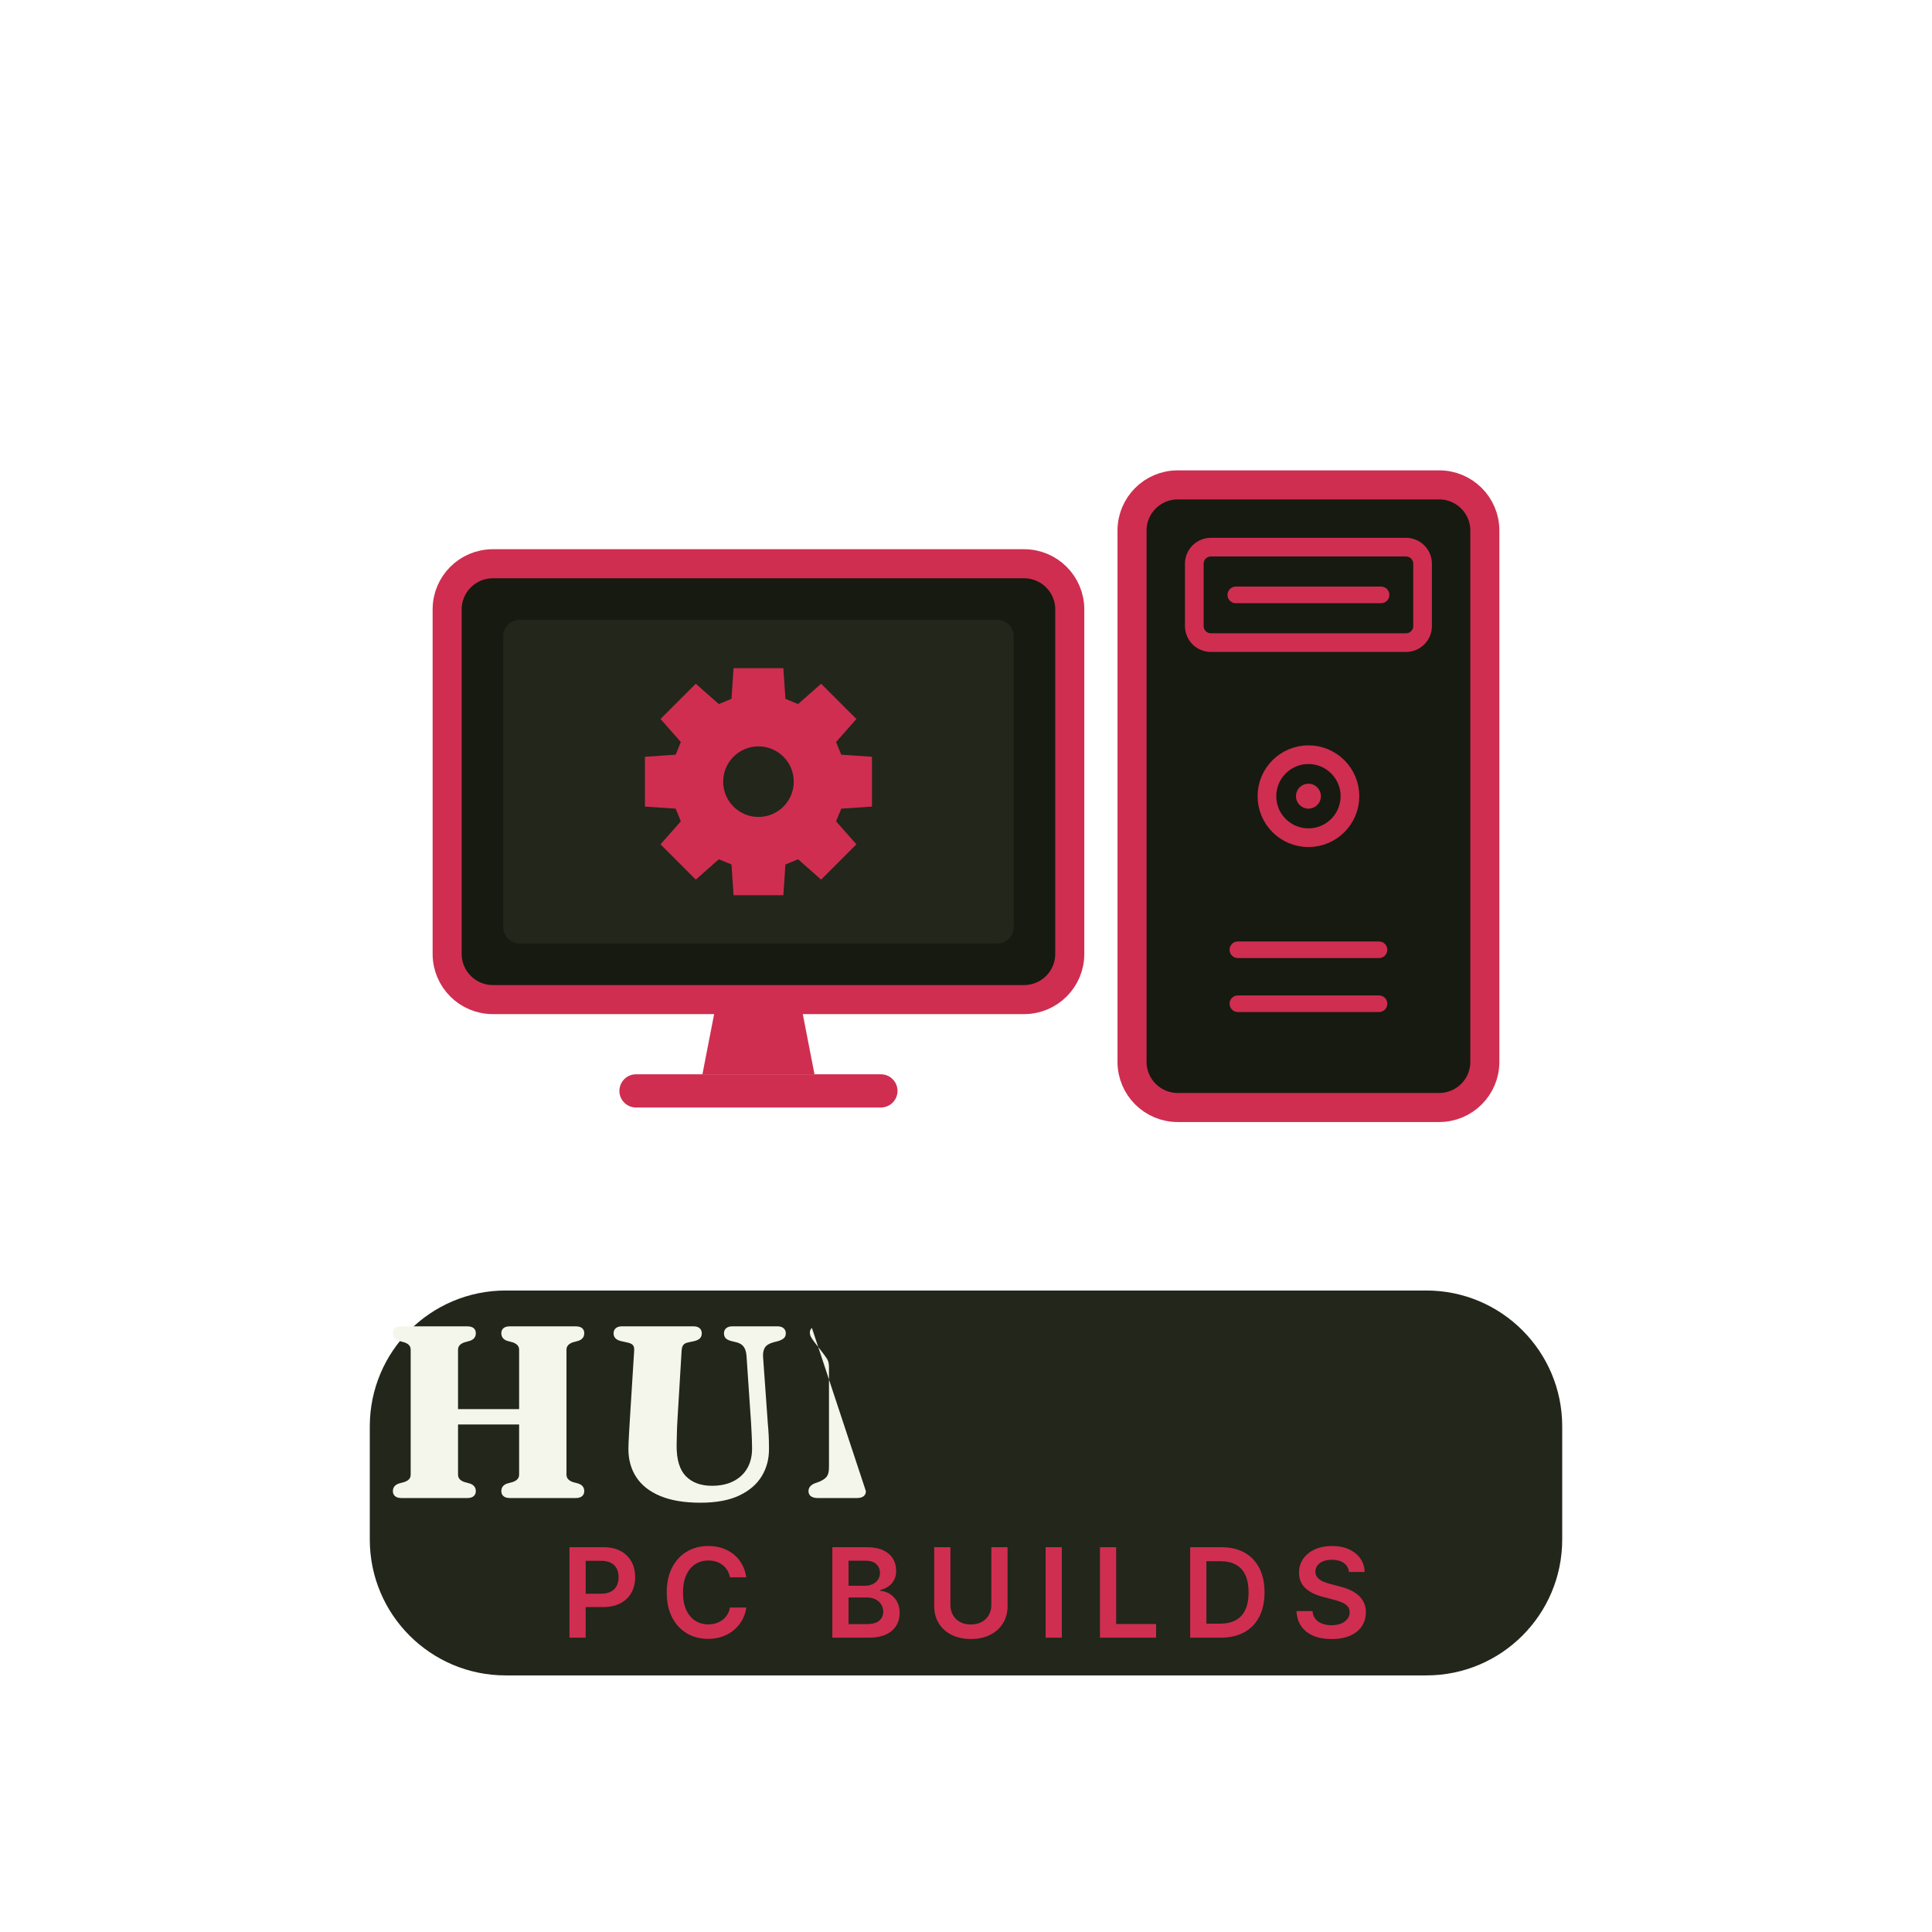
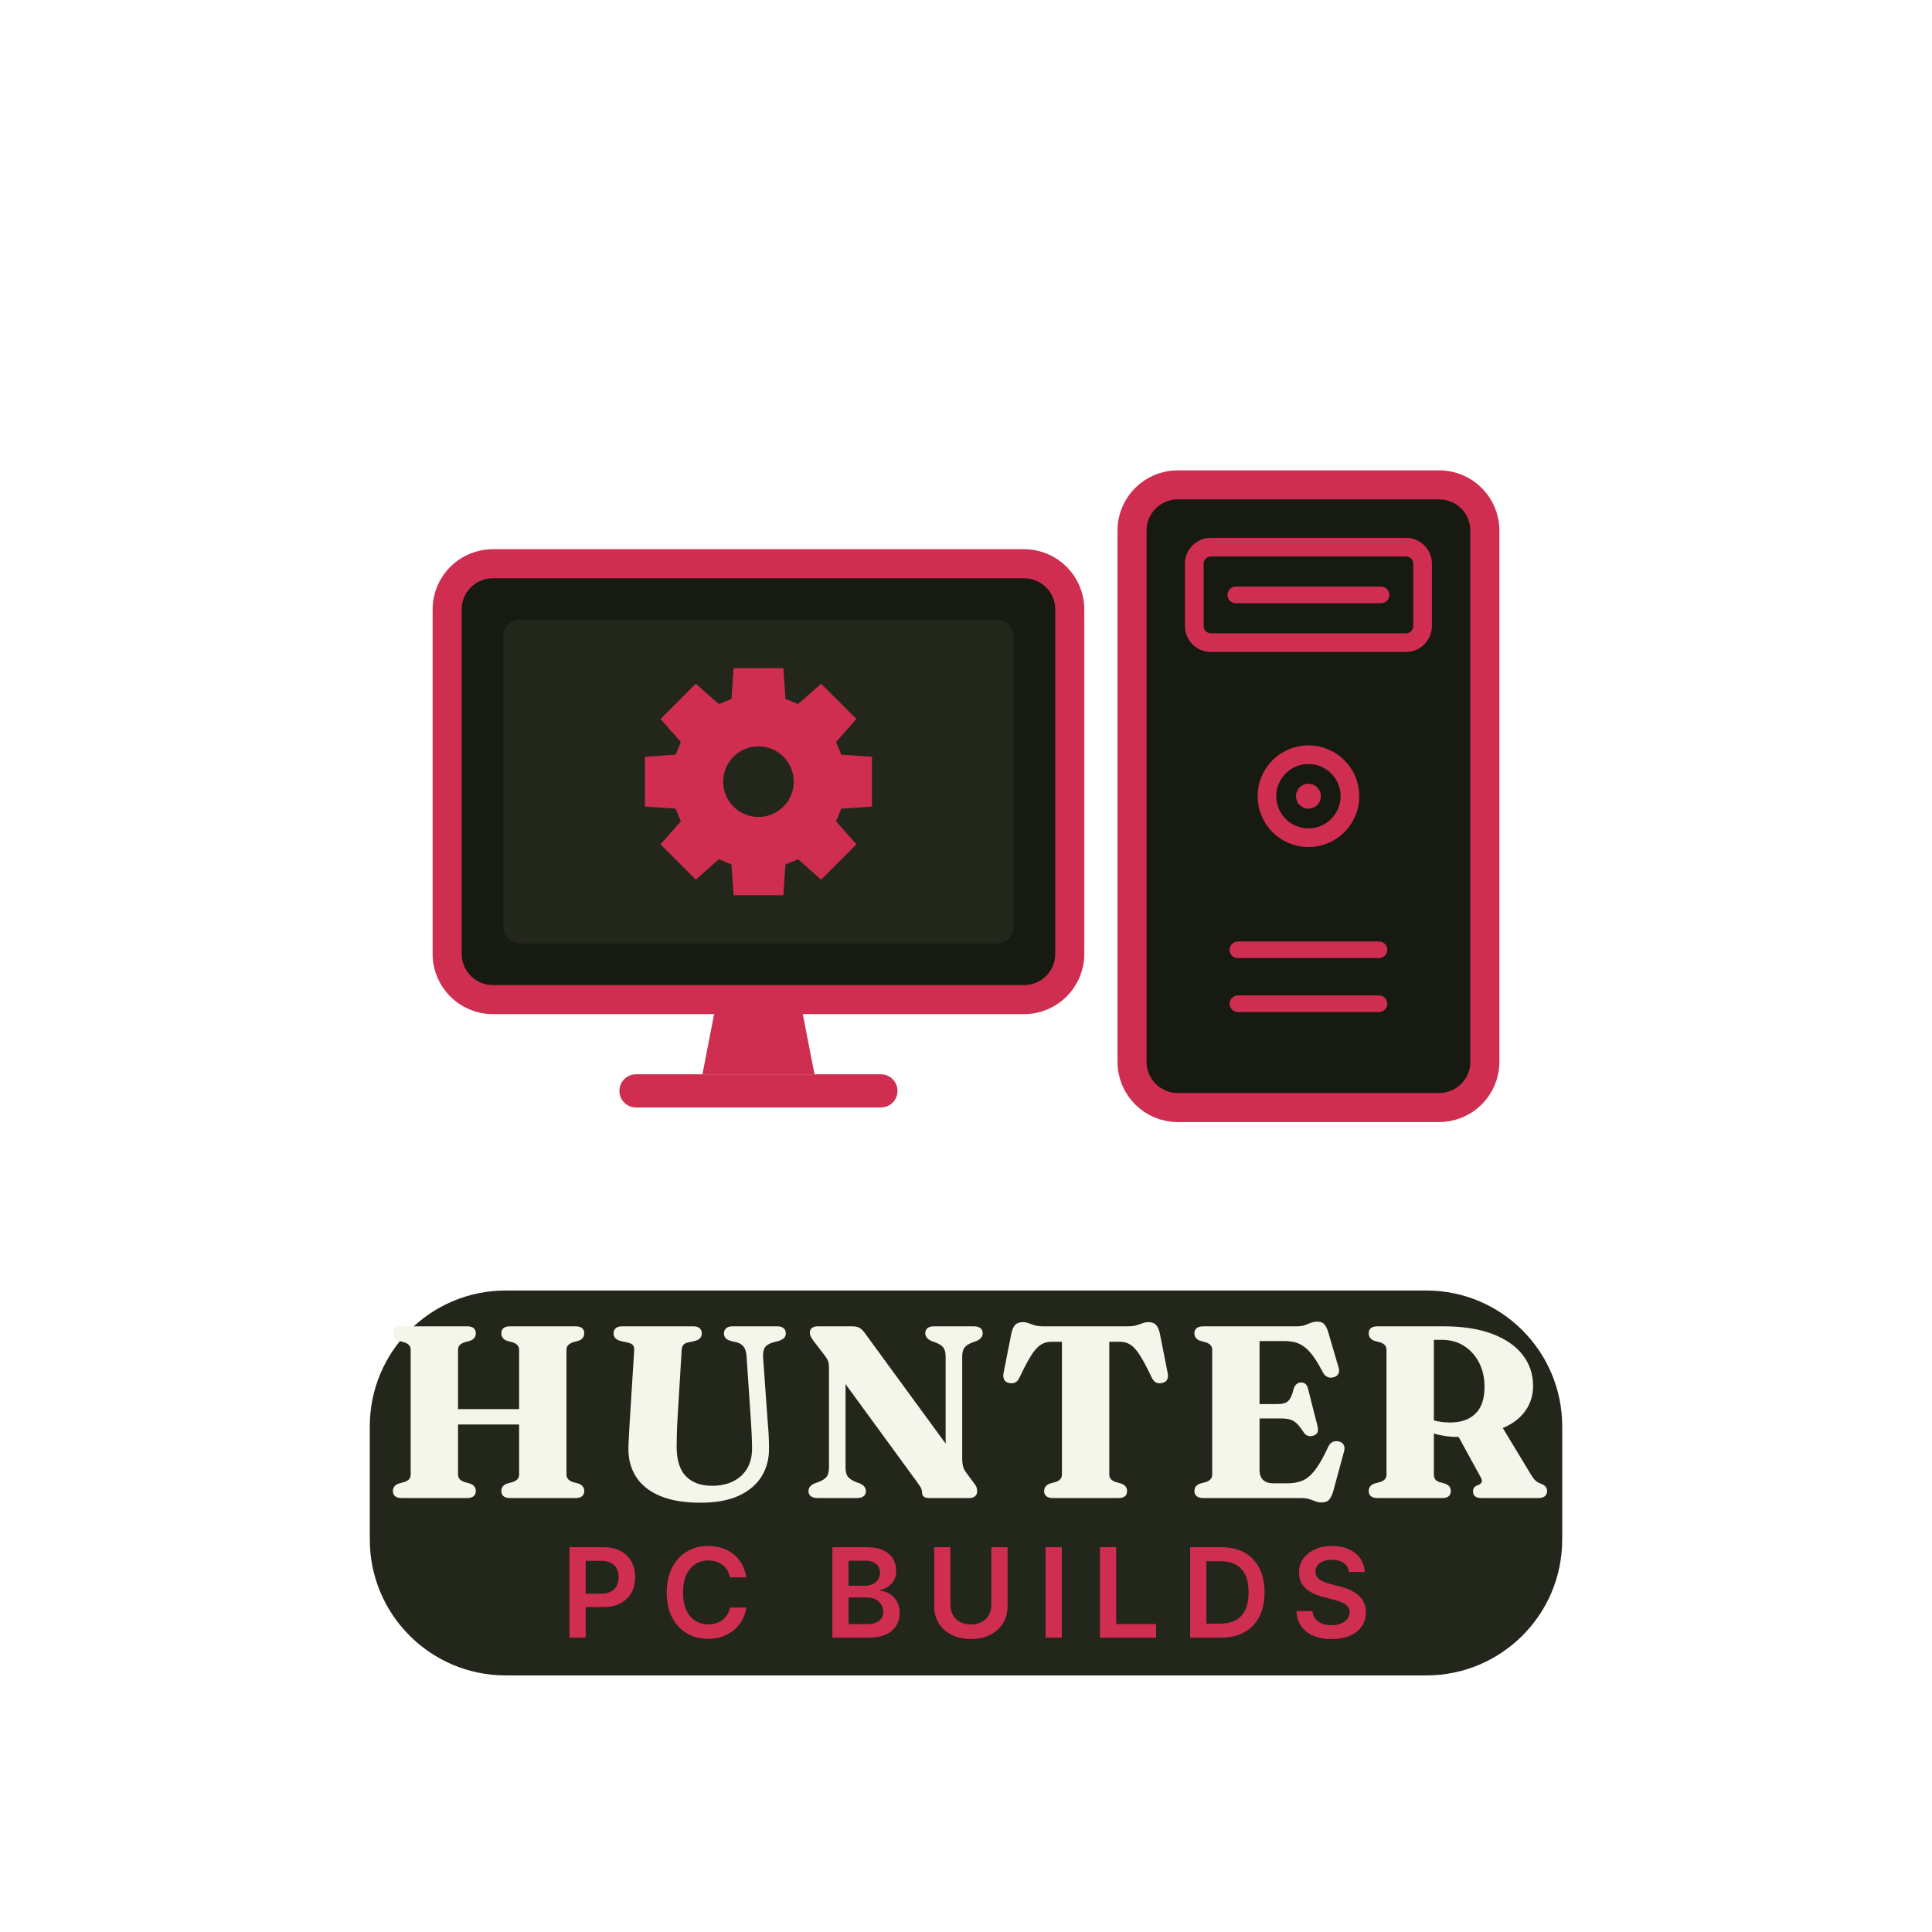
<svg xmlns="http://www.w3.org/2000/svg" viewBox="0 0 1024 1024" aria-hidden="true">
  <rect x="196" y="684" width="632" height="204" rx="72" fill="#22261b" />
  <g transform="translate(512,422) scale(1.1) translate(-465,-412)">
    <rect x="215" y="300" width="300" height="210" rx="22" fill="#171a10" stroke="#cf2e50" stroke-width="14" />
    <rect x="242" y="327" width="246" height="156" rx="8" fill="#22261b" />
    <path d="M404.9,392.0 L419.7,393.0 L419.7,417.0 L404.9,418.0 L402.4,424.1 L412.2,435.2 L395.2,452.2 L384.1,442.4 L378.0,444.9 L377.0,459.7 L353.0,459.7 L352.0,444.9 L345.9,442.4 L334.8,452.2 L317.8,435.2 L327.6,424.1 L325.1,418.0 L310.3,417.0 L310.3,393.0 L325.1,392.0 L327.6,385.9 L317.8,374.8 L334.8,357.8 L345.9,367.6 L352.0,365.1 L353.0,350.3 L377.0,350.3 L378.0,365.1 L384.1,367.6 L395.2,357.8 L412.2,374.8 L402.4,385.9Z M382,405 A17,17 0 1 0 348,405 A17,17 0 1 0 382,405Z" fill="#cf2e50" fill-rule="evenodd" />
    <path d="M345 510 H385 L392 546 H338Z" fill="#cf2e50" />
    <rect x="298" y="546" width="134" height="16" rx="8" fill="#cf2e50" />
    <rect x="545" y="262" width="170" height="300" rx="22" fill="#171a10" stroke="#cf2e50" stroke-width="14" />
    <rect x="575" y="292" width="110" height="46" rx="8" fill="none" stroke="#cf2e50" stroke-width="9" />
    <path d="M595 315 H665" stroke="#cf2e50" stroke-width="8" stroke-linecap="round" />
    <circle cx="630" cy="412" r="20" fill="none" stroke="#cf2e50" stroke-width="9" />
    <circle cx="630" cy="412" r="6" fill="#cf2e50" />
    <path d="M596 486 H664 M596 512 H664" stroke="#cf2e50" stroke-width="8" stroke-linecap="round" />
  </g>
-   <path d="M242.766 781.517Q242.766 783.012 243.611 783.955Q244.456 784.898 246.081 785.483L249.137 786.328Q252.193 787.433 252.193 790.359Q252.193 791.984 251.055 792.992Q249.917 794.0 247.512 794.0H212.923Q210.517 794.0 209.379 792.992Q208.242 791.984 208.242 790.359Q208.242 787.433 211.297 786.328L214.353 785.483Q216.044 784.898 216.856 783.955Q217.669 783.012 217.669 781.517V715.46Q217.669 713.964 216.856 713.022Q216.044 712.079 214.353 711.494L211.297 710.648Q208.242 709.543 208.242 706.617Q208.242 704.927 209.379 703.952Q210.517 702.977 212.923 702.977H247.512Q249.917 702.977 251.055 703.952Q252.193 704.927 252.193 706.617Q252.193 709.543 249.137 710.648L246.081 711.494Q244.456 712.079 243.611 713.022Q242.766 713.964 242.766 715.46V746.863H275.144V715.46Q275.144 713.964 274.299 713.022Q273.453 712.079 271.828 711.494L268.707 710.648Q265.716 709.543 265.716 706.617Q265.716 704.927 266.854 703.952Q267.992 702.977 270.398 702.977H304.922Q307.392 702.977 308.53 703.952Q309.668 704.927 309.668 706.617Q309.668 709.543 306.612 710.648L303.491 711.494Q301.931 712.079 301.086 713.022Q300.24 713.964 300.24 715.46V781.517Q300.24 783.012 301.086 783.955Q301.931 784.898 303.491 785.483L306.612 786.328Q309.668 787.433 309.668 790.359Q309.668 791.984 308.53 792.992Q307.392 794.0 304.922 794.0H270.398Q267.992 794.0 266.854 792.992Q265.716 791.984 265.716 790.359Q265.716 787.433 268.707 786.328L271.828 785.483Q273.453 784.898 274.299 783.955Q275.144 783.012 275.144 781.517V754.99H242.766Z M398.091 754.34 395.685 718.906Q395.49 715.655 394.222 713.867Q392.954 712.079 390.289 711.429L387.818 710.844Q385.542 710.258 384.632 709.283Q383.722 708.308 383.722 706.682Q383.722 704.992 384.892 703.984Q386.062 702.977 388.208 702.977H412.004Q414.15 702.977 415.32 703.984Q416.49 704.992 416.49 706.682Q416.49 708.308 415.483 709.251Q414.475 710.193 412.329 710.844L409.989 711.429Q406.478 712.404 405.34 714.354Q404.202 716.305 404.462 719.491L406.933 754.145Q407.258 757.526 407.421 760.776Q407.583 764.027 407.583 767.603Q407.713 775.795 403.78 782.329Q399.846 788.864 391.784 792.667Q383.722 796.471 371.239 796.471Q358.495 796.471 349.978 792.927Q341.461 789.384 337.235 782.915Q333.009 776.445 333.074 767.733Q333.074 766.368 333.171 764.352Q333.269 762.337 333.431 759.346Q333.594 756.355 333.854 752.129L336.13 715.72Q336.26 713.834 335.414 712.892Q334.569 711.949 332.229 711.494L329.303 710.844Q325.207 709.933 325.207 706.682Q325.207 704.992 326.377 703.984Q327.547 702.977 329.693 702.977H367.468Q369.678 702.977 370.816 703.984Q371.954 704.992 371.954 706.682Q371.954 708.308 371.011 709.316Q370.068 710.323 367.858 710.844L364.802 711.494Q363.047 711.819 362.234 712.794Q361.421 713.769 361.291 715.59L359.081 752.259Q358.82 756.55 358.755 760.061Q358.69 763.572 358.625 766.173Q358.56 777.356 363.534 782.427Q368.508 787.498 377.35 787.498Q383.982 787.498 388.761 785.06Q393.539 782.622 396.108 778.136Q398.676 773.65 398.611 767.408Q398.546 762.792 398.383 759.866Q398.221 756.94 398.091 754.34Z M458.946 790.359Q458.946 791.984 457.809 792.96Q456.671 793.935 454.265 794.0H433.265Q430.859 793.935 429.689 792.96Q428.518 791.984 428.518 790.359Q428.518 787.563 431.834 786.198L434.045 785.418Q437.036 784.182 438.206 782.622Q439.376 781.062 439.376 777.616V724.952Q439.376 722.677 438.889 721.376Q438.401 720.076 436.646 717.8L431.379 710.974Q430.144 709.283 429.689 708.34Q429.234 707.398 429.234 706.357Q429.234 704.732 430.339 703.854Q431.444 702.977H451.794Q454.005 702.977 455.468 703.757Q456.931 704.537 458.426 706.617L501.207 765.133V719.361Q501.207 716.045 500.167 714.452Q499.127 712.859 495.941 711.559L493.73 710.779Q490.414 709.283 490.414 706.617Q490.414 704.927 491.585 703.952Q492.755 702.977 495.096 702.977H516.096Q518.502 702.977 519.672 703.952Q520.842 704.927 520.842 706.617Q520.842 709.348 517.526 710.779L515.316 711.559Q512.325 712.729 511.155 714.322Q509.984 715.915 509.984 719.361V772.87Q509.984 775.21 510.375 776.933Q510.765 778.656 511.805 780.086L515.836 785.548Q517.331 787.433 517.624 788.409Q517.917 789.384 517.917 790.424Q517.917 792.049 516.811 793.025Q515.706 794.0 513.755 794.0H492.365Q488.724 794.0 488.724 791.074Q488.724 789.969 488.269 788.929Q487.814 787.888 485.798 785.158L448.154 733.599V777.681Q448.154 780.867 449.226 782.46Q450.299 784.052 453.42 785.418L455.63 786.198Q458.946 787.628 458.946 790.359Z M552.961 702.977H597.822Q600.553 702.977 602.373 702.424Q604.194 701.871 605.624 701.319Q607.055 700.766 608.615 700.766Q611.216 700.766 612.548 702.034Q613.881 703.302 614.661 706.357L618.888 727.748Q619.343 729.958 618.562 731.324Q617.782 732.689 615.897 733.014Q614.141 733.404 612.809 732.787Q611.476 732.169 610.5 730.284Q606.859 722.547 604.259 718.451Q601.658 714.354 599.22 712.762Q596.782 711.169 593.596 711.169H587.94V781.517Q587.94 783.012 588.785 783.955Q589.63 784.898 591.255 785.483L594.311 786.328Q597.367 787.433 597.367 790.359Q597.367 794.0 592.686 794.0H558.097Q555.691 794.0 554.553 792.992Q553.416 791.984 553.416 790.359Q553.416 787.433 556.471 786.328L559.527 785.483Q561.218 784.898 562.03 783.955Q562.843 783.012 562.843 781.517V711.169H557.187Q554.066 711.169 551.595 712.762Q549.125 714.354 546.524 718.451Q543.923 722.547 540.282 730.284Q539.372 732.169 538.007 732.787Q536.641 733.404 534.886 733.014Q533.065 732.689 532.285 731.324Q531.505 729.958 531.895 727.748L536.121 706.357Q536.901 703.302 538.234 702.034Q539.567 700.766 542.168 700.766Q543.728 700.766 545.159 701.319Q546.589 701.871 548.409 702.424Q550.23 702.977 552.961 702.977Z M633.061 706.617Q633.061 704.927 634.232 703.952Q635.402 702.977 637.807 702.977H687.155Q689.821 702.977 691.544 702.359Q693.267 701.741 694.795 701.124Q696.323 700.506 698.273 700.506Q700.679 700.506 701.914 701.871Q703.149 703.237 704.06 706.292L709.456 724.757Q710.041 726.708 709.423 728.008Q708.806 729.308 707.115 729.893Q705.165 730.544 703.604 729.828Q702.044 729.113 701.069 727.228Q698.403 722.091 696.062 718.873Q693.722 715.655 691.381 713.899Q689.041 712.144 686.408 711.461Q683.774 710.779 680.393 710.779H667.585V744.197H677.013Q681.044 744.197 682.767 742.572Q684.49 740.946 685.595 736.395Q686.115 734.51 687.123 733.664Q688.13 732.819 689.496 732.754Q692.487 732.689 693.267 736.005L698.338 755.965Q698.793 758.046 698.273 759.216Q697.753 760.386 696.193 760.906Q694.632 761.427 693.299 761.036Q691.966 760.646 690.991 759.216Q689.041 756.16 687.415 754.567Q685.79 752.974 683.774 752.389Q681.759 751.804 678.638 751.804H667.585V779.111Q667.585 782.622 669.471 784.41Q671.356 786.198 675.062 786.198H682.344Q686.96 786.198 690.439 784.703Q693.917 783.207 697.135 778.981Q700.354 774.755 704.06 766.693Q704.905 764.938 706.27 764.287Q707.635 763.637 709.326 763.962Q711.276 764.287 712.122 765.685Q712.967 767.083 712.382 769.229L706.595 790.554Q705.685 793.48 704.417 794.91Q703.149 796.341 700.484 796.341Q698.793 796.341 697.298 795.755Q695.802 795.17 694.047 794.585Q692.292 794.0 689.691 794.0H637.807Q635.402 794.0 634.232 792.992Q633.061 791.984 633.061 790.359Q633.061 787.433 636.117 786.328L639.238 785.483Q640.863 784.898 641.676 783.955Q642.489 783.012 642.489 781.517V715.46Q642.489 713.964 641.676 713.022Q640.863 712.079 639.238 711.494L636.117 710.648Q633.061 709.543 633.061 706.617Z M812.573 734.575Q812.573 740.686 809.777 745.693Q806.981 750.699 801.845 754.08Q799.374 755.705 796.513 756.875L811.532 781.712Q812.703 783.662 813.808 784.703Q814.913 785.743 816.734 786.393Q818.554 787.108 819.269 788.018Q819.984 788.929 819.984 790.359Q819.984 791.984 818.847 792.992Q817.709 794.0 815.238 794.0H785.201Q780.714 794.0 780.714 790.359Q780.714 789.449 781.137 788.734Q781.56 788.018 782.6 787.433L783.965 786.913Q785.201 786.133 785.396 785.255Q785.591 784.378 784.68 782.752L773.107 761.622Q773.042 761.622 773.042 761.622Q769.011 761.622 765.5 761.036Q762.51 760.581 759.974 759.801V781.452Q759.974 783.012 760.624 783.955Q761.274 784.898 762.77 785.483L765.891 786.328Q767.711 787.108 768.329 788.018Q768.946 788.929 768.946 790.359Q768.946 794.0 764.265 794.0H730.131Q727.726 794.0 726.588 792.992Q725.45 791.984 725.45 790.359Q725.45 787.433 728.441 786.328L731.562 785.483Q733.252 784.898 734.065 783.955Q734.878 783.012 734.878 781.452V715.46Q734.878 713.964 734.065 713.022Q733.252 712.079 731.562 711.494L728.441 710.648Q725.45 709.543 725.45 706.617Q725.45 704.927 726.588 703.952Q727.726 702.977 730.131 702.977H765.045Q780.389 702.977 790.987 707.008Q801.585 711.039 807.079 718.158Q812.573 725.277 812.573 734.575ZM759.974 752.844Q761.404 753.299 762.965 753.495Q765.565 753.95 768.686 753.95Q777.203 753.95 782.015 749.268Q786.826 744.587 786.826 735.095Q786.826 727.813 783.933 722.189Q781.039 716.565 775.936 713.347Q770.832 710.128 764.07 710.128H759.974Z" fill="#f4f6eb" />
+   <path d="M242.766 781.517Q242.766 783.012 243.611 783.955Q244.456 784.898 246.081 785.483L249.137 786.328Q252.193 787.433 252.193 790.359Q252.193 791.984 251.055 792.992Q249.917 794.0 247.512 794.0H212.923Q210.517 794.0 209.379 792.992Q208.242 791.984 208.242 790.359Q208.242 787.433 211.297 786.328L214.353 785.483Q216.044 784.898 216.856 783.955Q217.669 783.012 217.669 781.517V715.46Q217.669 713.964 216.856 713.022Q216.044 712.079 214.353 711.494L211.297 710.648Q208.242 709.543 208.242 706.617Q208.242 704.927 209.379 703.952Q210.517 702.977 212.923 702.977H247.512Q249.917 702.977 251.055 703.952Q252.193 704.927 252.193 706.617Q252.193 709.543 249.137 710.648L246.081 711.494Q244.456 712.079 243.611 713.022Q242.766 713.964 242.766 715.46V746.863H275.144V715.46Q275.144 713.964 274.299 713.022Q273.453 712.079 271.828 711.494L268.707 710.648Q265.716 709.543 265.716 706.617Q265.716 704.927 266.854 703.952Q267.992 702.977 270.398 702.977H304.922Q307.392 702.977 308.53 703.952Q309.668 704.927 309.668 706.617Q309.668 709.543 306.612 710.648L303.491 711.494Q301.931 712.079 301.086 713.022Q300.24 713.964 300.24 715.46V781.517Q300.24 783.012 301.086 783.955Q301.931 784.898 303.491 785.483L306.612 786.328Q309.668 787.433 309.668 790.359Q309.668 791.984 308.53 792.992Q307.392 794.0 304.922 794.0H270.398Q267.992 794.0 266.854 792.992Q265.716 791.984 265.716 790.359Q265.716 787.433 268.707 786.328L271.828 785.483Q273.453 784.898 274.299 783.955Q275.144 783.012 275.144 781.517V754.99H242.766Z M398.091 754.34 395.685 718.906Q395.49 715.655 394.222 713.867Q392.954 712.079 390.289 711.429L387.818 710.844Q385.542 710.258 384.632 709.283Q383.722 708.308 383.722 706.682Q383.722 704.992 384.892 703.984Q386.062 702.977 388.208 702.977H412.004Q414.15 702.977 415.32 703.984Q416.49 704.992 416.49 706.682Q416.49 708.308 415.483 709.251Q414.475 710.193 412.329 710.844L409.989 711.429Q406.478 712.404 405.34 714.354Q404.202 716.305 404.462 719.491L406.933 754.145Q407.258 757.526 407.421 760.776Q407.583 764.027 407.583 767.603Q407.713 775.795 403.78 782.329Q399.846 788.864 391.784 792.667Q383.722 796.471 371.239 796.471Q358.495 796.471 349.978 792.927Q341.461 789.384 337.235 782.915Q333.009 776.445 333.074 767.733Q333.074 766.368 333.171 764.352Q333.269 762.337 333.431 759.346Q333.594 756.355 333.854 752.129L336.13 715.72Q336.26 713.834 335.414 712.892Q334.569 711.949 332.229 711.494L329.303 710.844Q325.207 709.933 325.207 706.682Q325.207 704.992 326.377 703.984Q327.547 702.977 329.693 702.977H367.468Q369.678 702.977 370.816 703.984Q371.954 704.992 371.954 706.682Q371.954 708.308 371.011 709.316Q370.068 710.323 367.858 710.844L364.802 711.494Q363.047 711.819 362.234 712.794Q361.421 713.769 361.291 715.59L359.081 752.259Q358.82 756.55 358.755 760.061Q358.69 763.572 358.625 766.173Q358.56 777.356 363.534 782.427Q368.508 787.498 377.35 787.498Q383.982 787.498 388.761 785.06Q393.539 782.622 396.108 778.136Q398.676 773.65 398.611 767.408Q398.546 762.792 398.383 759.866Q398.221 756.94 398.091 754.34Z M458.946 790.359Q458.946 791.984 457.809 792.96Q456.671 793.935 454.265 794.0H433.265Q430.859 793.935 429.689 792.96Q428.518 791.984 428.518 790.359Q428.518 787.563 431.834 786.198L434.045 785.418Q437.036 784.182 438.206 782.622Q439.376 781.062 439.376 777.616V724.952Q439.376 722.677 438.889 721.376Q438.401 720.076 436.646 717.8L431.379 710.974Q430.144 709.283 429.689 708.34Q429.234 707.398 429.234 706.357Q429.234 704.732 430.339 703.854Q431.444 702.977 433.265 702.977H451.794Q454.005 702.977 455.468 703.757Q456.931 704.537 458.426 706.617L501.207 765.133V719.361Q501.207 716.045 500.167 714.452Q499.127 712.859 495.941 711.559L493.73 710.779Q490.414 709.283 490.414 706.617Q490.414 704.927 491.585 703.952Q492.755 702.977 495.096 702.977H516.096Q518.502 702.977 519.672 703.952Q520.842 704.927 520.842 706.617Q520.842 709.348 517.526 710.779L515.316 711.559Q512.325 712.729 511.155 714.322Q509.984 715.915 509.984 719.361V772.87Q509.984 775.21 510.375 776.933Q510.765 778.656 511.805 780.086L515.836 785.548Q517.331 787.433 517.624 788.409Q517.917 789.384 517.917 790.424Q517.917 792.049 516.811 793.025Q515.706 794.0 513.755 794.0H492.365Q488.724 794.0 488.724 791.074Q488.724 789.969 488.269 788.929Q487.814 787.888 485.798 785.158L448.154 733.599V777.681Q448.154 780.867 449.226 782.46Q450.299 784.052 453.42 785.418L455.63 786.198Q458.946 787.628 458.946 790.359Z M552.961 702.977H597.822Q600.553 702.977 602.373 702.424Q604.194 701.871 605.624 701.319Q607.055 700.766 608.615 700.766Q611.216 700.766 612.548 702.034Q613.881 703.302 614.661 706.357L618.888 727.748Q619.343 729.958 618.562 731.324Q617.782 732.689 615.897 733.014Q614.141 733.404 612.809 732.787Q611.476 732.169 610.5 730.284Q606.859 722.547 604.259 718.451Q601.658 714.354 599.22 712.762Q596.782 711.169 593.596 711.169H587.94V781.517Q587.94 783.012 588.785 783.955Q589.63 784.898 591.255 785.483L594.311 786.328Q597.367 787.433 597.367 790.359Q597.367 794.0 592.686 794.0H558.097Q555.691 794.0 554.553 792.992Q553.416 791.984 553.416 790.359Q553.416 787.433 556.471 786.328L559.527 785.483Q561.218 784.898 562.03 783.955Q562.843 783.012 562.843 781.517V711.169H557.187Q554.066 711.169 551.595 712.762Q549.125 714.354 546.524 718.451Q543.923 722.547 540.282 730.284Q539.372 732.169 538.007 732.787Q536.641 733.404 534.886 733.014Q533.065 732.689 532.285 731.324Q531.505 729.958 531.895 727.748L536.121 706.357Q536.901 703.302 538.234 702.034Q539.567 700.766 542.168 700.766Q543.728 700.766 545.159 701.319Q546.589 701.871 548.409 702.424Q550.23 702.977 552.961 702.977Z M633.061 706.617Q633.061 704.927 634.232 703.952Q635.402 702.977 637.807 702.977H687.155Q689.821 702.977 691.544 702.359Q693.267 701.741 694.795 701.124Q696.323 700.506 698.273 700.506Q700.679 700.506 701.914 701.871Q703.149 703.237 704.06 706.292L709.456 724.757Q710.041 726.708 709.423 728.008Q708.806 729.308 707.115 729.893Q705.165 730.544 703.604 729.828Q702.044 729.113 701.069 727.228Q698.403 722.091 696.062 718.873Q693.722 715.655 691.381 713.899Q689.041 712.144 686.408 711.461Q683.774 710.779 680.393 710.779H667.585V744.197H677.013Q681.044 744.197 682.767 742.572Q684.49 740.946 685.595 736.395Q686.115 734.51 687.123 733.664Q688.13 732.819 689.496 732.754Q692.487 732.689 693.267 736.005L698.338 755.965Q698.793 758.046 698.273 759.216Q697.753 760.386 696.193 760.906Q694.632 761.427 693.299 761.036Q691.966 760.646 690.991 759.216Q689.041 756.16 687.415 754.567Q685.79 752.974 683.774 752.389Q681.759 751.804 678.638 751.804H667.585V779.111Q667.585 782.622 669.471 784.41Q671.356 786.198 675.062 786.198H682.344Q686.96 786.198 690.439 784.703Q693.917 783.207 697.135 778.981Q700.354 774.755 704.06 766.693Q704.905 764.938 706.27 764.287Q707.635 763.637 709.326 763.962Q711.276 764.287 712.122 765.685Q712.967 767.083 712.382 769.229L706.595 790.554Q705.685 793.48 704.417 794.91Q703.149 796.341 700.484 796.341Q698.793 796.341 697.298 795.755Q695.802 795.17 694.047 794.585Q692.292 794.0 689.691 794.0H637.807Q635.402 794.0 634.232 792.992Q633.061 791.984 633.061 790.359Q633.061 787.433 636.117 786.328L639.238 785.483Q640.863 784.898 641.676 783.955Q642.489 783.012 642.489 781.517V715.46Q642.489 713.964 641.676 713.022Q640.863 712.079 639.238 711.494L636.117 710.648Q633.061 709.543 633.061 706.617Z M812.573 734.575Q812.573 740.686 809.777 745.693Q806.981 750.699 801.845 754.08Q799.374 755.705 796.513 756.875L811.532 781.712Q812.703 783.662 813.808 784.703Q814.913 785.743 816.734 786.393Q818.554 787.108 819.269 788.018Q819.984 788.929 819.984 790.359Q819.984 791.984 818.847 792.992Q817.709 794.0 815.238 794.0H785.201Q780.714 794.0 780.714 790.359Q780.714 789.449 781.137 788.734Q781.56 788.018 782.6 787.433L783.965 786.913Q785.201 786.133 785.396 785.255Q785.591 784.378 784.68 782.752L773.107 761.622Q773.042 761.622 773.042 761.622Q769.011 761.622 765.5 761.036Q762.51 760.581 759.974 759.801V781.452Q759.974 783.012 760.624 783.955Q761.274 784.898 762.77 785.483L765.891 786.328Q767.711 787.108 768.329 788.018Q768.946 788.929 768.946 790.359Q768.946 794.0 764.265 794.0H730.131Q727.726 794.0 726.588 792.992Q725.45 791.984 725.45 790.359Q725.45 787.433 728.441 786.328L731.562 785.483Q733.252 784.898 734.065 783.955Q734.878 783.012 734.878 781.452V715.46Q734.878 713.964 734.065 713.022Q733.252 712.079 731.562 711.494L728.441 710.648Q725.45 709.543 725.45 706.617Q725.45 704.927 726.588 703.952Q727.726 702.977 730.131 702.977H765.045Q780.389 702.977 790.987 707.008Q801.585 711.039 807.079 718.158Q812.573 725.277 812.573 734.575ZM759.974 752.844Q761.404 753.299 762.965 753.495Q765.565 753.95 768.686 753.95Q777.203 753.95 782.015 749.268Q786.826 744.587 786.826 735.095Q786.826 727.813 783.933 722.189Q781.039 716.565 775.936 713.347Q770.832 710.128 764.07 710.128H759.974Z" fill="#f4f6eb" />
  <path d="M301.828 868.0V820.045H319.754Q325.258 820.045 329.024 822.105Q332.789 824.165 334.72 827.753Q336.651 831.342 336.651 835.912Q336.651 840.514 334.704 844.087Q332.757 847.659 328.959 849.719Q325.161 851.779 319.626 851.779H310.421V868.0ZM310.421 844.698H318.499Q321.75 844.698 323.826 843.572Q325.902 842.445 326.883 840.45Q327.865 838.455 327.865 835.912Q327.865 833.369 326.883 831.406Q325.902 829.443 323.81 828.349Q321.718 827.254 318.435 827.254H310.421Z M375.327 868.644Q369.019 868.644 364.062 865.715Q359.106 862.786 356.241 857.283Q353.377 851.779 353.377 844.055Q353.377 836.298 356.258 830.779Q359.138 825.259 364.111 822.33Q369.083 819.401 375.327 819.401Q379.253 819.401 382.681 820.512Q386.109 821.622 388.796 823.762Q391.484 825.903 393.222 828.992Q394.96 832.082 395.539 836.009H386.881Q386.463 833.852 385.449 832.211Q384.435 830.569 382.922 829.427Q381.41 828.284 379.511 827.689Q377.612 827.093 375.456 827.093Q371.529 827.093 368.488 829.073Q365.446 831.052 363.724 834.834Q362.003 838.615 362.003 844.055Q362.003 849.558 363.74 853.324Q365.478 857.089 368.52 859.021Q371.561 860.952 375.423 860.952Q377.58 860.952 379.479 860.356Q381.378 859.761 382.906 858.618Q384.435 857.476 385.465 855.818Q386.495 854.161 386.881 852.036H395.571Q395.088 855.48 393.463 858.489Q391.838 861.499 389.198 863.784Q386.559 866.069 383.067 867.356Q379.575 868.644 375.327 868.644Z  M441.156 868.0V820.045H459.501Q464.683 820.045 468.127 821.686Q471.57 823.328 473.276 826.128Q474.982 828.928 474.982 832.5Q474.982 835.429 473.855 837.505Q472.729 839.581 470.846 840.868Q468.963 842.156 466.614 842.703V843.186Q469.157 843.314 471.506 844.731Q473.855 846.147 475.352 848.721Q476.849 851.296 476.849 854.933Q476.849 858.666 475.046 861.627Q473.244 864.588 469.623 866.294Q466.002 868.0 460.499 868.0ZM449.749 860.823H459.147Q463.91 860.823 466.019 858.988Q468.127 857.154 468.127 854.289Q468.127 852.133 467.065 850.411Q466.002 848.689 464.055 847.692Q462.108 846.694 459.437 846.694H449.749ZM449.749 840.482H458.407Q460.692 840.482 462.494 839.645Q464.297 838.809 465.343 837.264Q466.389 835.719 466.389 833.595Q466.389 830.795 464.425 828.992Q462.462 827.19 458.6 827.19H449.749Z M514.591 868.708Q508.733 868.708 504.356 866.503Q499.979 864.299 497.565 860.388Q495.151 856.478 495.151 851.361V820.045H503.745V850.653Q503.745 853.646 505.08 855.995Q506.416 858.345 508.846 859.68Q511.276 861.016 514.591 861.016Q517.906 861.016 520.336 859.68Q522.766 858.345 524.101 855.995Q525.437 853.646 525.437 850.653V820.045H534.03V851.361Q534.03 856.478 531.6 860.388Q529.17 864.299 524.809 866.503Q520.448 868.708 514.591 868.708Z M562.793 820.045V868.0H554.2V820.045Z M582.995 868.0V820.045H591.588V860.758H612.765V868.0Z M647.032 868.0H630.811V820.045H647.353Q654.498 820.045 659.616 822.909Q664.733 825.774 667.485 831.149Q670.237 836.523 670.237 843.958Q670.237 851.457 667.485 856.848Q664.733 862.239 659.535 865.119Q654.338 868.0 647.032 868.0ZM639.404 860.565H646.613Q651.634 860.565 654.997 858.715Q658.361 856.864 660.066 853.179Q661.772 849.494 661.772 843.958Q661.772 838.487 660.066 834.818Q658.361 831.149 655.062 829.314Q651.763 827.48 646.839 827.48H639.404Z M705.79 868.74Q700.222 868.74 696.119 867.002Q692.015 865.264 689.698 861.949Q687.381 858.634 687.188 853.903H695.652Q695.878 856.414 697.229 858.087Q698.581 859.761 700.802 860.581Q703.022 861.402 705.726 861.402Q708.558 861.402 710.731 860.533Q712.903 859.664 714.126 858.103Q715.349 856.542 715.349 854.482Q715.349 852.616 714.271 851.393Q713.193 850.17 711.246 849.317Q709.298 848.464 706.692 847.82L701.252 846.404Q695.234 844.859 691.871 841.737Q688.507 838.615 688.507 833.53Q688.507 829.282 690.792 826.096Q693.077 822.909 697.036 821.155Q700.995 819.401 706.016 819.401Q711.133 819.401 714.995 821.171Q718.857 822.942 721.03 826.064Q723.202 829.185 723.299 833.176H714.963Q714.641 830.087 712.211 828.397Q709.781 826.707 705.887 826.707Q703.183 826.707 701.236 827.528Q699.289 828.349 698.243 829.765Q697.197 831.181 697.197 833.015Q697.197 835.011 698.436 836.298Q699.675 837.586 701.558 838.358Q703.441 839.13 705.372 839.613L709.846 840.772Q712.517 841.416 715.027 842.478Q717.538 843.54 719.549 845.165Q721.561 846.79 722.752 849.108Q723.942 851.425 723.942 854.547Q723.942 858.763 721.786 861.965Q719.63 865.168 715.574 866.954Q711.519 868.74 705.79 868.74Z" fill="#cf2e50" />
</svg>
